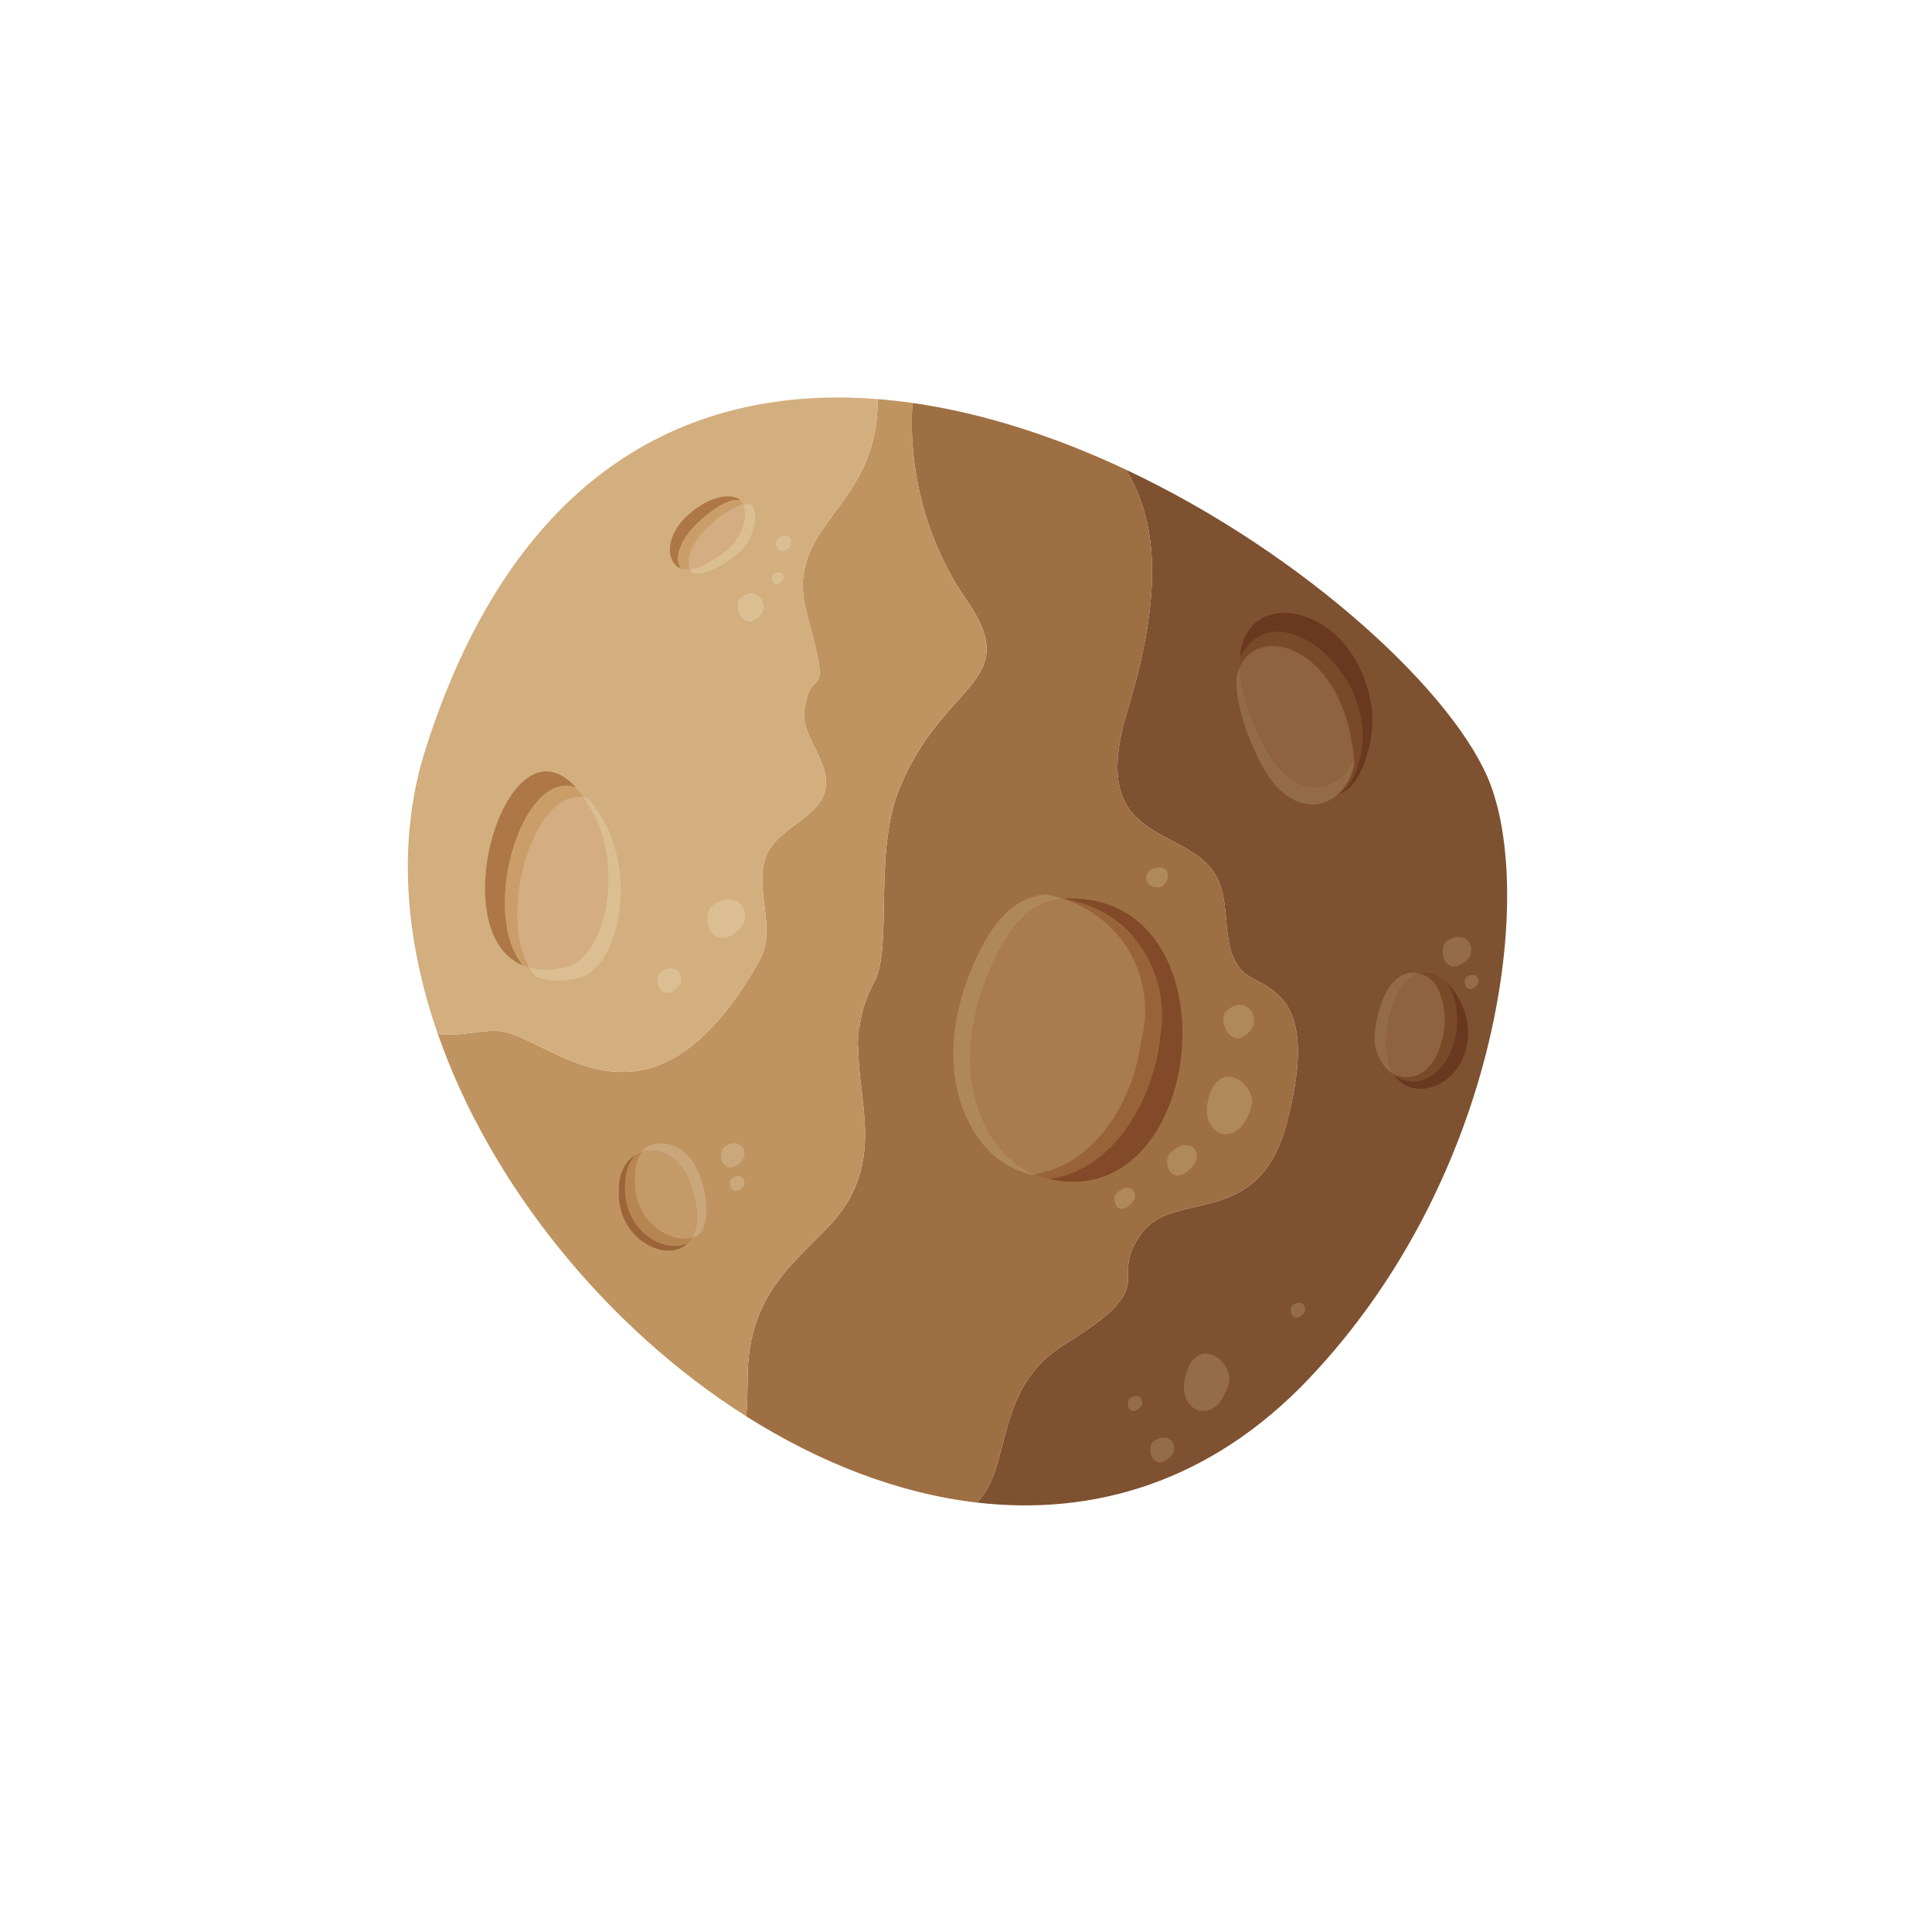
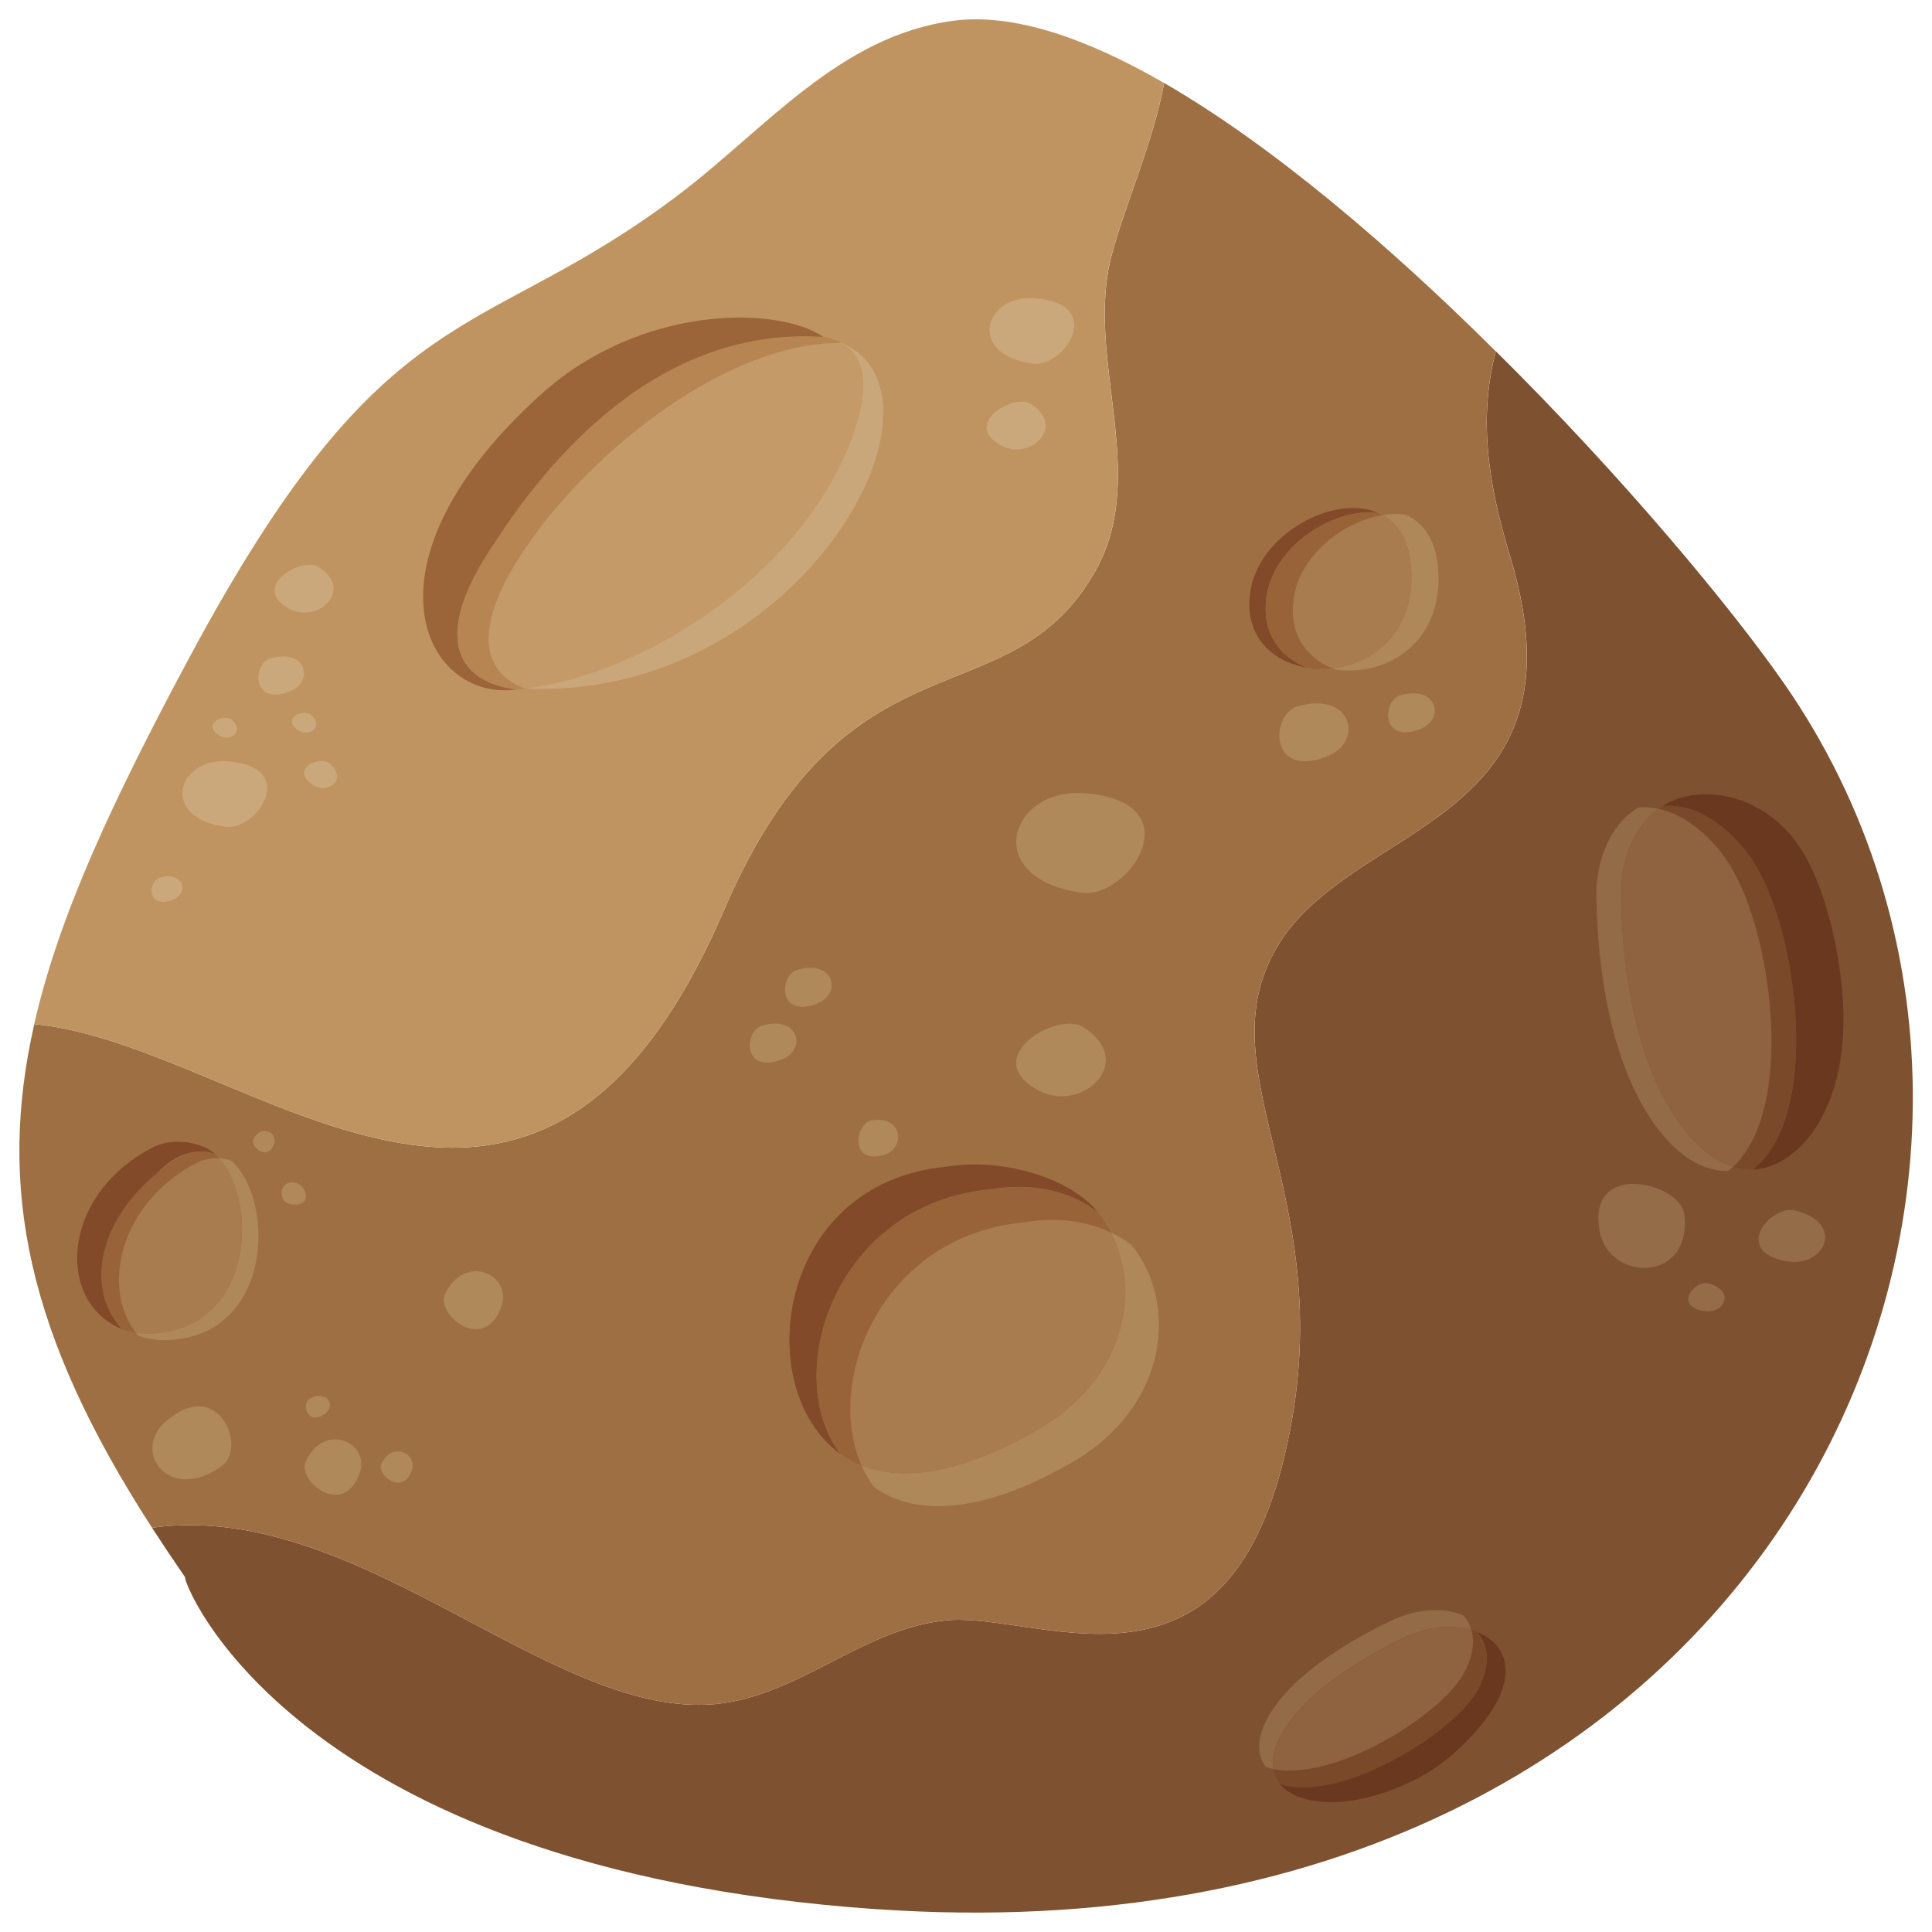
- <svg xmlns="http://www.w3.org/2000/svg" width="100" height="100" viewBox="0 0 100 100" version="1.1" id="svg5357">
-   <defs id="defs5354">
-     <clipPath id="clipPath1382" clipPathUnits="userSpaceOnUse">
-       <path id="path1380" d="m 12519.7,9827.08 c -21.2,0 -38.5,17.29 -38.5,38.55 0,21.26 17.3,38.55 38.5,38.55 21.3,0 38.6,-17.29 38.6,-38.55 0,-21.26 -17.3,-38.55 -38.6,-38.55" />
-     </clipPath>
-     <radialGradient id="radialGradient1390" spreadMethod="pad" gradientTransform="matrix(7356.97,0,0,-4948.95,8500,6000)" gradientUnits="userSpaceOnUse" r="1" cy="0" cx="0" fy="0" fx="0">
-       <stop id="stop1384" offset="0" style="stop-opacity:1;stop-color:#2e6dae" />
-       <stop id="stop1386" offset="0" style="stop-opacity:1;stop-color:#2e6dae" />
-       <stop id="stop1388" offset="1" style="stop-opacity:1;stop-color:#265b91" />
-     </radialGradient>
-     <clipPath id="clipPath1528" clipPathUnits="userSpaceOnUse">
-       <path id="path1526" d="m 12166.8,9565.8 c -10.6,0 -19.2,8.62 -19.2,19.22 0,10.6 8.6,19.23 19.2,19.23 10.6,0 19.3,-8.63 19.3,-19.23 0,-10.6 -8.7,-19.22 -19.3,-19.22" />
-     </clipPath>
-     <radialGradient id="radialGradient1536" spreadMethod="pad" gradientTransform="matrix(7356.97,0,0,-4948.95,8500,6000)" gradientUnits="userSpaceOnUse" r="1" cy="0" cx="0" fy="0" fx="0">
-       <stop id="stop1530" offset="0" style="stop-opacity:1;stop-color:#2e6dae" />
-       <stop id="stop1532" offset="0" style="stop-opacity:1;stop-color:#2e6dae" />
-       <stop id="stop1534" offset="1" style="stop-opacity:1;stop-color:#265b91" />
-     </radialGradient>
-   </defs>
-   <g id="layer1">
-     <g id="g1376" transform="matrix(0.03527778,0,0,-0.03527778,-384.3046,391.8328)">
-       <g clip-path="url(#clipPath1382)" id="g1378">
-         <path id="path1392" style="fill:url(#radialGradient1390);fill-opacity:1;fill-rule:nonzero;stroke:none" d="m 12519.7,9827.08 c -21.2,0 -38.5,17.29 -38.5,38.55 0,21.26 17.3,38.55 38.5,38.55 21.3,0 38.6,-17.29 38.6,-38.55 0,-21.26 -17.3,-38.55 -38.6,-38.55" />
-       </g>
-     </g>
-     <g id="g1522" transform="matrix(0.03527778,0,0,-0.03527778,-384.3046,391.8328)">
-       <g clip-path="url(#clipPath1528)" id="g1524">
-         <path id="path1538" style="fill:url(#radialGradient1536);fill-opacity:1;fill-rule:nonzero;stroke:none" d="m 12166.8,9565.8 c -10.6,0 -19.2,8.62 -19.2,19.22 0,10.6 8.6,19.23 19.2,19.23 10.6,0 19.3,-8.63 19.3,-19.23 0,-10.6 -8.7,-19.22 -19.3,-19.22" />
-       </g>
-     </g>
-     <path id="path5090" style="fill:#7e5130;fill-opacity:1;fill-rule:nonzero;stroke:none;stroke-width:0.035" d="m 67.727,71.384 c -5.08,5.333 -11.127,7.088 -17.159,6.389 1.87,-1.897 0.815,-5.904 4.568,-8.211 5.211,-3.212 2.092,-3.17 3.933,-5.702 1.722,-2.371 6.061,-0.153 7.532,-5.725 1.852,-7.035 -1.256,-6.875 -2.251,-7.831 -1.256,-1.217 -0.547,-3.435 -1.404,-4.959 -1.549,-2.741 -6.745,-1.49 -4.59,-8.558 2.127,-6.967 1.235,-10.234 -0.064,-12.471 9.356,4.41 17.145,11.712 18.863,16.309 2.307,6.176 0.194,20.658 -9.43,30.758" />
-     <path id="path5092" style="fill:#9e6f43;fill-opacity:1;fill-rule:nonzero;stroke:none;stroke-width:0.035" d="m 66.602,58.135 c -1.471,5.571 -5.81,3.354 -7.532,5.725 -1.841,2.532 1.277,2.491 -3.933,5.702 -3.754,2.308 -2.699,6.314 -4.568,8.211 -4.092,-0.474 -8.174,-2.08 -11.942,-4.462 0.056,-0.571 0.06,-1.284 0.074,-2.173 0.081,-5.198 3.806,-6.483 5.242,-9.045 2.173,-3.865 -0.847,-7.33 1.298,-11.243 0.988,-1.8 -0.046,-6.673 1.305,-10.011 2.275,-5.621 6.491,-5.448 3.471,-9.802 -2.043,-2.949 -3.013,-6.608 -2.79,-10.181 3.75,0.536 7.518,1.789 11.067,3.461 1.298,2.237 2.191,5.503 0.064,12.471 -2.155,7.069 3.041,5.818 4.59,8.558 0.857,1.524 0.148,3.742 1.404,4.959 0.995,0.956 4.103,0.796 2.251,7.831" />
-     <path id="path5094" style="fill:#bf9460;fill-opacity:1;fill-rule:nonzero;stroke:none;stroke-width:0.035" d="m 46.546,40.838 c -1.351,3.338 -0.318,8.212 -1.305,10.011 -2.145,3.913 0.875,7.379 -1.298,11.243 -1.436,2.562 -5.161,3.846 -5.242,9.045 -0.014,0.889 -0.018,1.602 -0.074,2.173 -7.204,-4.559 -13.243,-11.975 -15.967,-19.795 1.256,0.142 2.184,-0.213 3.133,-0.153 2.632,0.164 7.775,6.565 13.543,-3.693 0.942,-1.677 -0.49,-3.973 0.462,-5.65 0.73,-1.277 2.656,-1.747 2.928,-3.196 0.272,-1.427 -1.312,-2.696 -1.09,-4.128 0.388,-2.519 1.489,0.085 0.123,-4.949 -1.266,-4.664 3.722,-5.313 3.665,-11.088 0.6,0.046 1.199,0.113 1.803,0.198 -0.222,3.574 0.748,7.232 2.79,10.181 3.02,4.353 -1.196,4.18 -3.471,9.802" />
-     <path id="path5096" style="fill:#d3ae7e;fill-opacity:1;fill-rule:nonzero;stroke:none;stroke-width:0.035" d="m 42.726,40.823 c -0.272,1.449 -2.198,1.919 -2.928,3.196 -0.953,1.677 0.48,3.973 -0.462,5.65 -5.768,10.258 -10.911,3.857 -13.543,3.693 -0.949,-0.06 -1.877,0.295 -3.133,0.153 -1.725,-4.952 -2.117,-10.068 -0.639,-14.725 4.628,-14.559 13.815,-18.888 23.403,-18.133 0.057,5.775 -4.932,6.424 -3.665,11.088 1.365,5.034 0.265,2.431 -0.123,4.949 -0.222,1.432 1.362,2.702 1.09,4.128" />
-     <path id="path5098" style="fill:#824a29;fill-opacity:1;fill-rule:nonzero;stroke:none;stroke-width:0.035" d="m 54.297,61.02 c 6.054,-0.832 8.925,-13.019 0.72,-14.508 9.165,-0.495 7.493,16.403 -0.72,14.508" />
-     <path id="path5100" style="fill:#986339;fill-opacity:1;fill-rule:nonzero;stroke:none;stroke-width:0.035" d="m 50.261,55.595 c -0.011,-0.122 -0.025,-0.232 -0.025,-0.354 -0.095,-1.899 0.413,-3.782 1.196,-5.47 0.589,-1.274 1.404,-2.524 2.6,-3.018 0.307,-0.137 0.639,-0.205 0.97,-0.241 l 0.014,-7.1e-4 c 1.598,0.29 3.122,1.162 4.106,2.613 0.956,1.392 1.295,3.335 0.822,4.993 -0.032,0.287 -0.088,0.58 -0.145,0.858 -0.483,2.177 -1.69,4.205 -3.429,5.299 -0.639,0.387 -1.351,0.646 -2.074,0.746 l -0.011,-0.003 c -0.25,-0.06 -0.501,-0.139 -0.741,-0.238 -0.377,-0.156 -0.734,-0.366 -1.069,-0.634 -1.291,-1.036 -2.043,-2.77 -2.215,-4.551" />
-     <path id="path5102" style="fill:#af885a;fill-opacity:1;fill-rule:nonzero;stroke:none;stroke-width:0.035" d="m 49.379,55.38 c -0.011,-0.122 -0.025,-0.235 -0.025,-0.354 -0.099,-1.899 0.413,-3.782 1.192,-5.47 0.589,-1.274 1.408,-2.524 2.603,-3.018 0.31,-0.138 0.646,-0.208 0.984,-0.242 0.293,0.054 0.582,0.125 0.868,0.217 -0.332,0.036 -0.663,0.104 -0.97,0.241 -1.196,0.494 -2.011,1.744 -2.6,3.018 -0.783,1.688 -1.291,3.571 -1.196,5.47 0,0.122 0.014,0.232 0.025,0.354 0.173,1.781 0.924,3.514 2.215,4.551 0.335,0.267 0.691,0.478 1.069,0.634 -0.042,0.01 -0.088,0.015 -0.131,0.022 l -0.011,-3.6e-4 c -0.649,-0.152 -1.266,-0.433 -1.81,-0.871 -1.291,-1.036 -2.046,-2.77 -2.215,-4.55" />
-     <path id="path5104" style="fill:#a97c4f;fill-opacity:1;fill-rule:nonzero;stroke:none;stroke-width:0.035" d="m 50.261,55.595 c -0.011,-0.122 -0.025,-0.232 -0.025,-0.354 -0.095,-1.899 0.413,-3.782 1.196,-5.47 0.589,-1.274 1.404,-2.524 2.6,-3.018 0.307,-0.137 0.639,-0.205 0.97,-0.241 1.27,0.413 2.434,1.212 3.235,2.396 0.96,1.391 1.298,3.335 0.822,4.993 -0.032,0.287 -0.085,0.58 -0.145,0.858 -0.483,2.177 -1.686,4.205 -3.425,5.296 -0.6,0.366 -1.263,0.617 -1.944,0.725 -0.377,-0.156 -0.734,-0.366 -1.069,-0.634 -1.291,-1.036 -2.043,-2.77 -2.215,-4.551" />
-     <path id="path5106" style="fill:#ad7748;fill-opacity:1;fill-rule:nonzero;stroke:none;stroke-width:0.035" d="m 29.807,40.762 c -2.783,-0.995 -5.009,6.495 -2.731,9.207 -4.247,-1.67 -0.829,-13.203 2.731,-9.207" />
-     <path id="path5108" style="fill:#cb9e69;fill-opacity:1;fill-rule:nonzero;stroke:none;stroke-width:0.035" d="m 29.281,50.052 c -0.741,0.172 -1.362,0.169 -1.887,0.023 -0.109,-0.029 -0.215,-0.067 -0.318,-0.108 -2.279,-2.711 -0.053,-10.202 2.731,-9.206 0.134,0.149 0.265,0.318 0.399,0.513 0.191,0.277 0.385,0.6 0.575,0.981 1.464,2.927 0.512,7.334 -1.499,7.797" />
-     <path id="path5110" style="fill:#dcbe93;fill-opacity:1;fill-rule:nonzero;stroke:none;stroke-width:0.035" d="m 29.924,50.629 c -0.896,0.204 -1.616,0.157 -2.205,-0.085 -0.12,-0.143 -0.229,-0.3 -0.325,-0.469 0.526,0.146 1.147,0.149 1.887,-0.023 2.011,-0.463 2.963,-4.87 1.499,-7.797 -0.191,-0.381 -0.385,-0.705 -0.575,-0.981 0.081,0.012 0.162,0.035 0.243,0.064 0.325,0.361 0.653,0.847 0.974,1.491 1.464,2.93 0.512,7.336 -1.499,7.8" />
-     <path id="path5112" style="fill:#d4ae82;fill-opacity:1;fill-rule:nonzero;stroke:none;stroke-width:0.035" d="m 29.281,50.052 c -0.741,0.172 -1.362,0.169 -1.887,0.023 -1.665,-2.915 0.289,-9.27 2.812,-8.801 0.191,0.277 0.385,0.6 0.575,0.981 1.464,2.927 0.512,7.334 -1.499,7.797" />
-     <path id="path5114" style="fill:#69381f;fill-opacity:1;fill-rule:nonzero;stroke:none;stroke-width:0.035" d="m 69.286,41.076 c 0.014,-0.366 0.953,-3.129 0.857,-3.542 -0.769,-5.112 -5.292,-5.415 -5.962,-3.45 0.162,-3.866 5.994,-2.949 6.819,2.544 0.212,1.774 -0.607,4.253 -1.714,4.449" />
-     <path id="path5116" style="fill:#7a492a;fill-opacity:1;fill-rule:nonzero;stroke:none;stroke-width:0.035" d="m 65.304,38.342 c -0.579,-1.192 -0.907,-2.223 -1.048,-3.09 -0.046,-0.265 -0.071,-0.508 -0.081,-0.737 -0.007,-0.141 -0.007,-0.279 0,-0.413 l 0.007,-0.018 c 1.764,-3.948 8.072,1.295 5.902,6.09 -0.843,1.87 -3.224,1.419 -4.78,-1.832" />
-     <path id="path5118" style="fill:#936b46;fill-opacity:1;fill-rule:nonzero;stroke:none;stroke-width:0.035" d="m 65.127,39.256 c -0.579,-1.192 -0.91,-2.226 -1.051,-3.094 -0.07,-0.427 -0.095,-0.804 -0.078,-1.147 l 0.004,-0.018 c 0.046,-0.176 0.102,-0.335 0.173,-0.483 0.011,0.229 0.035,0.473 0.081,0.737 0.141,0.868 0.469,1.898 1.048,3.09 1.556,3.252 3.965,2.805 4.78,0.921 0.011,0.12 0.011,0.239 0.007,0.353 -0.543,2.329 -3.267,3.189 -4.964,-0.361" />
-     <path id="path5120" style="fill:#8f633f;fill-opacity:1;fill-rule:nonzero;stroke:none;stroke-width:0.035" d="m 65.304,38.342 c -0.579,-1.192 -0.907,-2.223 -1.048,-3.09 -0.046,-0.265 -0.071,-0.508 -0.081,-0.737 1.097,-2.307 5.066,-0.878 5.793,3.93 0.064,0.282 0.106,0.554 0.116,0.819 -0.815,1.884 -3.224,2.33 -4.78,-0.921" />
-     <path id="path5122" style="fill:#ad7748;fill-opacity:1;fill-rule:nonzero;stroke:none;stroke-width:0.035" d="m 38.33,25.903 c -0.402,-0.106 -1.069,0.141 -2.057,1.012 -1.136,0.998 -1.422,2.095 -0.984,2.526 -0.776,-0.226 -0.97,-1.644 0.349,-2.805 1.259,-1.104 2.36,-1.079 2.692,-0.734" />
-     <path id="path5124" style="fill:#cb9e69;fill-opacity:1;fill-rule:nonzero;stroke:none;stroke-width:0.035" d="m 37.653,28.44 c -0.818,0.663 -1.471,0.967 -1.944,1.027 -0.159,0.018 -0.3,0.007 -0.42,-0.028 -0.437,-0.427 -0.152,-1.524 0.984,-2.522 0.988,-0.871 1.658,-1.118 2.057,-1.012 l 0.007,0.004 c 0.053,0.06 0.099,0.127 0.131,0.208 0.254,0.6 -0.092,1.739 -0.815,2.325" />
-     <path id="path5126" style="fill:#dcbe93;fill-opacity:1;fill-rule:nonzero;stroke:none;stroke-width:0.035" d="m 38.196,28.648 c -1.094,0.885 -1.898,1.136 -2.36,0.998 -0.053,-0.049 -0.095,-0.113 -0.127,-0.18 0.473,-0.06 1.125,-0.363 1.944,-1.027 0.723,-0.586 1.069,-1.725 0.815,-2.325 0.159,-0.035 0.293,-0.035 0.406,-0.004 l 0.007,0.004 c 0.469,0.494 0.131,1.87 -0.684,2.533" />
-     <path id="path5128" style="fill:#d4ae82;fill-opacity:1;fill-rule:nonzero;stroke:none;stroke-width:0.035" d="m 37.653,28.44 c -0.818,0.663 -1.471,0.967 -1.944,1.027 -0.233,-0.508 0.109,-1.468 1.108,-2.342 0.709,-0.628 1.252,-0.928 1.651,-1.009 0.254,0.6 -0.092,1.739 -0.815,2.325" />
-     <path id="path5130" style="fill:#9b6439;fill-opacity:1;fill-rule:nonzero;stroke:none;stroke-width:0.035" d="m 35.631,64.32 c -1.083,1.143 -3.775,-0.179 -3.595,-2.788 0.004,-0.879 0.374,-1.478 0.885,-1.768 -0.339,0.332 -0.557,0.845 -0.561,1.523 -0.162,2.379 2.057,3.688 3.27,3.034" />
-     <path id="path5132" style="fill:#b78551;fill-opacity:1;fill-rule:nonzero;stroke:none;stroke-width:0.035" d="m 35.751,61.296 c 0.243,0.726 0.339,1.327 0.318,1.81 -0.014,0.395 -0.099,0.711 -0.243,0.954 -0.056,0.099 -0.123,0.183 -0.198,0.26 -1.21,0.657 -3.429,-0.652 -3.267,-3.033 0.004,-0.68 0.222,-1.19 0.557,-1.523 0.099,-0.055 0.198,-0.097 0.296,-0.133 0.896,-0.287 2.05,0.234 2.536,1.665" />
-     <path id="path5134" style="fill:#caa77a;fill-opacity:1;fill-rule:nonzero;stroke:none;stroke-width:0.035" d="m 36.245,60.92 c 0.247,0.725 0.342,1.329 0.321,1.812 -0.018,0.551 -0.183,0.949 -0.437,1.214 -0.095,0.052 -0.198,0.091 -0.303,0.114 0.145,-0.243 0.229,-0.559 0.243,-0.954 0.021,-0.483 -0.074,-1.083 -0.318,-1.81 -0.487,-1.432 -1.64,-1.953 -2.536,-1.665 0.06,-0.088 0.131,-0.168 0.205,-0.24 0.914,-0.531 2.29,-0.063 2.826,1.53" />
-     <path id="path5136" style="fill:#c59a69;fill-opacity:1;fill-rule:nonzero;stroke:none;stroke-width:0.035" d="m 35.751,61.296 c 0.243,0.726 0.339,1.327 0.318,1.81 -0.014,0.395 -0.099,0.711 -0.243,0.954 -1.242,0.327 -3.119,-0.955 -2.967,-3.146 0.004,-0.533 0.141,-0.96 0.356,-1.283 0.896,-0.287 2.05,0.234 2.536,1.665" />
-     <path id="path5138" style="fill:#69381f;fill-opacity:1;fill-rule:nonzero;stroke:none;stroke-width:0.035" d="m 72.14,55.596 c 0.914,0.834 2.477,0.282 3.044,-1.444 0.437,-1.328 0.201,-2.536 -0.325,-3.312 0.737,0.712 1.471,2.088 0.953,3.671 -0.642,1.951 -2.857,2.429 -3.672,1.084" />
-     <path id="path5140" style="fill:#7a492a;fill-opacity:1;fill-rule:nonzero;stroke:none;stroke-width:0.035" d="m 71.812,53.321 c 0.039,-0.328 0.095,-0.634 0.162,-0.892 0.321,-1.263 0.889,-1.888 1.482,-2.044 0.487,-0.132 0.991,0.05 1.404,0.452 0.526,0.778 0.762,1.988 0.325,3.312 -0.568,1.728 -2.134,2.28 -3.044,1.446 -0.307,-0.501 -0.455,-1.252 -0.328,-2.275" />
-     <path id="path5142" style="fill:#936b46;fill-opacity:1;fill-rule:nonzero;stroke:none;stroke-width:0.035" d="m 71.177,53.323 c 0.039,-0.328 0.092,-0.634 0.162,-0.892 0.441,-1.709 1.319,-2.25 2.117,-2.045 -0.593,0.156 -1.161,0.781 -1.482,2.044 -0.067,0.258 -0.123,0.563 -0.162,0.892 -0.127,1.023 0.021,1.774 0.328,2.275 -0.314,-0.163 -0.586,-0.482 -0.776,-0.885 -0.166,-0.342 -0.268,-0.76 -0.187,-1.389" />
-     <path id="path5144" style="fill:#8f633f;fill-opacity:1;fill-rule:nonzero;stroke:none;stroke-width:0.035" d="m 71.812,53.321 c 0.039,-0.328 0.095,-0.634 0.162,-0.892 0.321,-1.263 0.889,-1.888 1.482,-2.044 0.272,0.07 0.536,0.229 0.769,0.454 0.526,0.778 0.762,1.988 0.321,3.312 -0.459,1.404 -1.443,1.838 -2.29,1.501 -0.039,-0.014 -0.078,-0.033 -0.116,-0.056 -0.307,-0.501 -0.455,-1.252 -0.328,-2.275" />
-     <path id="path5146" style="fill:#b0895b;fill-opacity:1;fill-rule:nonzero;stroke:none;stroke-width:0.035" d="m 64.782,57.237 c -0.614,2.326 -2.632,1.581 -2.282,-0.158 0.497,-2.514 2.575,-0.945 2.282,0.158" />
-     <path id="path5148" style="fill:#b0895b;fill-opacity:1;fill-rule:nonzero;stroke:none;stroke-width:0.035" d="m 60.594,59.655 c 1.03,-0.944 1.782,0.053 1.065,0.793 -1.034,1.071 -1.556,-0.346 -1.065,-0.793" />
-     <path id="path5150" style="fill:#b0895b;fill-opacity:1;fill-rule:nonzero;stroke:none;stroke-width:0.035" d="m 57.811,61.748 c 0.716,-0.658 1.242,0.037 0.744,0.553 -0.723,0.747 -1.087,-0.241 -0.744,-0.553" />
-     <path id="path5152" style="fill:#b0895b;fill-opacity:1;fill-rule:nonzero;stroke:none;stroke-width:0.035" d="m 63.462,52.349 c 0.97,-0.936 1.887,0.286 1.228,1.032 -0.953,1.079 -1.686,-0.588 -1.228,-1.032" />
-     <path id="path5154" style="fill:#b0895b;fill-opacity:1;fill-rule:nonzero;stroke:none;stroke-width:0.035" d="m 60.047,45.91 c -0.917,0.107 -0.921,-0.867 -0.247,-0.995 0.97,-0.185 0.684,0.944 0.247,0.995" />
-     <path id="path5156" style="fill:#cba87b;fill-opacity:1;fill-rule:nonzero;stroke:none;stroke-width:0.035" d="m 37.505,59.357 c 0.861,-0.587 1.372,0.386 0.766,0.865 -0.875,0.692 -1.178,-0.586 -0.766,-0.865" />
-     <path id="path5158" style="fill:#cba87b;fill-opacity:1;fill-rule:nonzero;stroke:none;stroke-width:0.035" d="m 37.896,60.986 c 0.533,-0.363 0.85,0.239 0.476,0.535 -0.543,0.428 -0.73,-0.363 -0.476,-0.535" />
-     <path id="path5160" style="fill:#dcbe93;fill-opacity:1;fill-rule:nonzero;stroke:none;stroke-width:0.035" d="m 38.291,30.994 c 0.818,-0.79 1.598,0.243 1.041,0.875 -0.808,0.914 -1.429,-0.497 -1.041,-0.875" />
-     <path id="path5162" style="fill:#dcbe93;fill-opacity:1;fill-rule:nonzero;stroke:none;stroke-width:0.035" d="m 36.905,46.839 c 1.39,-0.944 2.208,0.62 1.235,1.39 -1.408,1.113 -1.894,-0.943 -1.235,-1.39" />
-     <path id="path5164" style="fill:#dcbe93;fill-opacity:1;fill-rule:nonzero;stroke:none;stroke-width:0.035" d="m 40.048,29.717 c 0.43,-0.289 0.684,0.194 0.381,0.43 -0.434,0.346 -0.586,-0.289 -0.381,-0.43" />
-     <path id="path5166" style="fill:#dcbe93;fill-opacity:1;fill-rule:nonzero;stroke:none;stroke-width:0.035" d="m 40.285,27.84 c 0.564,-0.385 0.896,0.25 0.501,0.564 -0.572,0.452 -0.769,-0.385 -0.501,-0.564" />
-     <path id="path5168" style="fill:#dcbe93;fill-opacity:1;fill-rule:nonzero;stroke:none;stroke-width:0.035" d="m 34.206,50.306 c 0.882,-0.599 1.404,0.394 0.783,0.883 -0.893,0.707 -1.203,-0.598 -0.783,-0.883" />
-     <path id="path5170" style="fill:#946d48;fill-opacity:1;fill-rule:nonzero;stroke:none;stroke-width:0.035" d="m 66.916,67.544 c 0.533,-0.363 0.85,0.239 0.476,0.535 -0.543,0.428 -0.73,-0.363 -0.476,-0.535" />
-     <path id="path5172" style="fill:#946d48;fill-opacity:1;fill-rule:nonzero;stroke:none;stroke-width:0.035" d="m 74.892,48.721 c 1.058,-0.718 1.683,0.471 0.942,1.057 -1.072,0.846 -1.443,-0.717 -0.942,-1.057" />
-     <path id="path5174" style="fill:#946d48;fill-opacity:1;fill-rule:nonzero;stroke:none;stroke-width:0.035" d="m 75.919,50.564 c 0.512,-0.347 0.811,0.228 0.452,0.512 -0.515,0.41 -0.695,-0.347 -0.452,-0.512" />
-     <path id="path5176" style="fill:#946d48;fill-opacity:1;fill-rule:nonzero;stroke:none;stroke-width:0.035" d="m 58.484,72.374 c 0.536,-0.363 0.85,0.239 0.476,0.535 -0.54,0.428 -0.73,-0.363 -0.476,-0.535" />
-     <path id="path5178" style="fill:#946d48;fill-opacity:1;fill-rule:nonzero;stroke:none;stroke-width:0.035" d="m 59.723,74.598 c 0.882,-0.599 1.401,0.394 0.783,0.882 -0.896,0.707 -1.203,-0.598 -0.783,-0.882" />
-     <path id="path5180" style="fill:#946d48;fill-opacity:1;fill-rule:nonzero;stroke:none;stroke-width:0.035" d="m 63.607,71.571 c -0.614,2.327 -2.632,1.581 -2.286,-0.158 0.501,-2.514 2.575,-0.945 2.286,0.158" />
+ <svg xmlns="http://www.w3.org/2000/svg" width="100" height="100" viewBox="0 0 26.458 26.458" version="1.1" id="svg9372">
+   <defs id="defs9369" />
+   <g id="layer1" transform="translate(-119.2662,-80.14424)">
+     <path d="m 131.281,106.291 c -8.081,-0.556 -9.537,-4.546 -9.479,-4.546 -0.16,-0.232 -0.31,-0.457 -0.454,-0.679 2.921,-0.407 5.625,2.821 7.929,2.385 1.055,-0.198 1.879,-1.015 2.955,-1.117 1.227,-0.117 3.714,1.27 4.589,-2.107 0.931,-3.602 -1.124,-5.344 -0.058,-7.127 1.024,-1.712 4.293,-1.641 3.189,-5.319 -0.227,-0.756 -0.483,-1.773 -0.2,-2.826 1.739,1.721 3.229,3.517 3.946,4.548 4.665,6.716 -0.078,17.635 -12.416,16.787" style="fill:#7e5130;fill-opacity:1;fill-rule:nonzero;stroke:none;stroke-width:0.021" id="path4714" />
+     <path d="m 136.763,93.1 c -1.067,1.783 0.989,3.525 0.058,7.127 -0.875,3.377 -3.362,1.99 -4.589,2.107 -1.075,0.102 -1.899,0.919 -2.955,1.117 -2.305,0.436 -5.008,-2.792 -7.929,-2.385 -1.712,-2.646 -2.122,-4.659 -1.612,-6.897 2.957,0.282 6.838,4.504 9.445,-1.56 1.703,-3.965 3.903,-2.543 5.088,-4.648 0.748,-1.337 -0.156,-2.927 0.225,-4.338 0.185,-0.686 0.568,-1.543 0.715,-2.342 1.485,0.857 3.1,2.241 4.542,3.675 -0.283,1.052 -0.027,2.07 0.2,2.826 1.104,3.677 -2.164,3.606 -3.189,5.319" style="fill:#9e6f43;fill-opacity:1;fill-rule:nonzero;stroke:none;stroke-width:0.021" id="path4716" />
+     <path d="m 134.269,87.961 c -1.185,2.105 -3.385,0.683 -5.088,4.648 -2.607,6.064 -6.489,1.842 -9.446,1.56 0.336,-1.485 1.078,-3.067 2.113,-4.999 2.725,-5.089 3.963,-4.281 6.7,-6.35 1.196,-0.902 2.209,-2.183 3.77,-2.391 0.822,-0.109 1.824,0.236 2.89,0.852 -0.147,0.799 -0.53,1.656 -0.715,2.342 -0.381,1.411 0.523,3.001 -0.225,4.338" style="fill:#bf9460;fill-opacity:1;fill-rule:nonzero;stroke:none;stroke-width:0.021" id="path4718" />
+     <path d="m 122.218,95.954 c -0.1,-0.043 -0.216,-0.055 -0.341,-0.025 -0.04,0.01 -0.082,0.023 -0.125,0.039 -0.621,0.239 -1.36,1.824 -0.813,2.379 -0.9,-0.36 -0.857,-1.821 0.412,-2.486 0.325,-0.169 0.721,-0.048 0.866,0.093" style="fill:#824a29;fill-opacity:1;fill-rule:nonzero;stroke:none;stroke-width:0.021" id="path4720" />
+     <path d="m 121.319,98.405 c -0.067,0.002 -0.131,-0.003 -0.189,-0.01 -0.069,-0.009 -0.131,-0.027 -0.187,-0.048 -0.548,-0.554 -0.343,-1.667 0.811,-2.38 0.038,-0.023 0.085,-0.029 0.125,-0.038 0.125,-0.03 0.24,-0.019 0.338,0.025 l 0.049,0.049 c 0.559,0.627 0.456,2.364 -0.946,2.4" style="fill:#986339;fill-opacity:1;fill-rule:nonzero;stroke:none;stroke-width:0.021" id="path4722" />
+     <path d="m 121.546,98.496 c -0.151,0.004 -0.276,-0.019 -0.379,-0.058 l -0.038,-0.043 c 0.058,0.008 0.122,0.013 0.189,0.01 1.403,-0.036 1.505,-1.773 0.946,-2.4 0.065,0.002 0.122,0.016 0.178,0.041 0.61,0.579 0.541,2.413 -0.897,2.451" style="fill:#af885a;fill-opacity:1;fill-rule:nonzero;stroke:none;stroke-width:0.021" id="path4724" />
+     <path d="m 121.319,98.405 c -0.067,0.002 -0.131,-0.003 -0.189,-0.01 -0.474,-0.588 -0.247,-1.774 0.848,-2.336 0.04,-0.02 0.085,-0.029 0.127,-0.039 0.056,-0.013 0.109,-0.019 0.16,-0.015 0.559,0.627 0.456,2.364 -0.946,2.4" style="fill:#a97c4f;fill-opacity:1;fill-rule:nonzero;stroke:none;stroke-width:0.021" id="path4726" />
+     <path d="m 143.269,96.161 c 0.405,-0.308 0.672,-1.053 0.574,-2.244 -0.049,-0.613 -0.249,-1.61 -0.692,-2.148 -0.372,-0.446 -0.77,-0.622 -1.116,-0.584 0.421,-0.283 1.231,-0.232 1.77,0.415 0.443,0.538 0.643,1.535 0.692,2.148 0.129,1.571 -0.606,2.392 -1.229,2.413" style="fill:#69381f;fill-opacity:1;fill-rule:nonzero;stroke:none;stroke-width:0.021" id="path4728" />
+     <path d="m 141.465,92.415 c -0.007,-0.531 0.196,-0.968 0.512,-1.195 l 0.058,-0.036 c 0.345,-0.038 0.746,0.14 1.116,0.584 0.443,0.539 0.644,1.536 0.693,2.147 0.098,1.19 -0.169,1.935 -0.574,2.245 l -0.004,-1.99e-4 c -0.085,0.003 -0.174,-0.01 -0.263,-0.04 -0.726,-0.225 -1.499,-1.455 -1.536,-3.706" style="fill:#7a492a;fill-opacity:1;fill-rule:nonzero;stroke:none;stroke-width:0.021" id="path4730" />
+     <path d="m 141.127,92.436 c -0.007,-0.561 0.22,-1.019 0.57,-1.231 0.091,-0.011 0.185,-0.005 0.281,0.015 -0.316,0.227 -0.519,0.664 -0.512,1.195 0.038,2.251 0.81,3.481 1.536,3.706 -0.022,0.022 -0.047,0.041 -0.071,0.06 h -0.004 c -0.79,0.019 -1.755,-1.219 -1.799,-3.746" style="fill:#936b46;fill-opacity:1;fill-rule:nonzero;stroke:none;stroke-width:0.021" id="path4732" />
+     <path d="m 141.465,92.415 c -0.007,-0.531 0.196,-0.968 0.512,-1.195 0.272,0.056 0.563,0.24 0.835,0.567 0.443,0.539 0.644,1.536 0.693,2.149 0.093,1.12 -0.138,1.845 -0.503,2.185 -0.726,-0.225 -1.499,-1.455 -1.536,-3.706" style="fill:#8f633f;fill-opacity:1;fill-rule:nonzero;stroke:none;stroke-width:0.021" id="path4734" />
+     <path d="m 136.792,104.574 c 0.347,0.113 0.917,0.028 1.637,-0.371 0.37,-0.205 0.929,-0.598 1.107,-0.978 0.145,-0.317 0.109,-0.569 -0.045,-0.731 0.336,0.128 0.512,0.442 0.301,0.903 -0.178,0.38 -0.652,0.847 -1.022,1.052 -0.949,0.526 -1.732,0.432 -1.977,0.126" style="fill:#69381f;fill-opacity:1;fill-rule:nonzero;stroke:none;stroke-width:0.021" id="path4736" />
+     <path d="m 138.502,102.57 c 0.316,-0.152 0.657,-0.184 0.913,-0.105 0.027,0.009 0.053,0.018 0.078,0.028 0.149,0.164 0.185,0.416 0.042,0.733 -0.178,0.38 -0.737,0.773 -1.107,0.977 -0.719,0.401 -1.289,0.485 -1.637,0.373 v -0.004 c -0.045,-0.059 -0.073,-0.126 -0.085,-0.201 -0.069,-0.437 0.441,-1.149 1.795,-1.801" style="fill:#7a492a;fill-opacity:1;fill-rule:nonzero;stroke:none;stroke-width:0.021" id="path4738" />
+     <path d="m 138.312,102.341 c 0.354,-0.17 0.728,-0.19 0.991,-0.077 0.053,0.056 0.091,0.123 0.111,0.2 -0.256,-0.079 -0.597,-0.047 -0.913,0.105 -1.354,0.652 -1.864,1.364 -1.795,1.801 -0.036,-0.007 -0.069,-0.015 -0.102,-0.025 l -0.003,-0.002 c -0.305,-0.391 0.125,-1.24 1.71,-2.002" style="fill:#936b46;fill-opacity:1;fill-rule:nonzero;stroke:none;stroke-width:0.021" id="path4740" />
+     <path d="m 138.502,102.57 c 0.316,-0.152 0.657,-0.184 0.913,-0.105 0.045,0.144 0.027,0.324 -0.069,0.531 -0.176,0.381 -0.735,0.773 -1.104,0.979 -0.652,0.362 -1.182,0.464 -1.534,0.396 -0.069,-0.437 0.441,-1.149 1.795,-1.801" style="fill:#8f633f;fill-opacity:1;fill-rule:nonzero;stroke:none;stroke-width:0.021" id="path4742" />
+     <path d="m 130.541,84.757 c -1.374,0.142 -3.759,1.594 -4.645,3.047 -0.681,1.118 -0.343,1.685 0.448,1.782 -1.269,0.179 -2.244,-1.729 0.347,-4.055 1.343,-1.202 3.2,-1.21 3.85,-0.774" style="fill:#9b6439;fill-opacity:1;fill-rule:nonzero;stroke:none;stroke-width:0.021" id="path4744" />
+     <path d="m 130.791,84.841 h 0.003 c 0.278,0.158 0.383,0.495 0.218,1.064 -0.069,0.23 -0.151,0.45 -0.261,0.659 -0.906,1.765 -2.919,2.852 -4.291,3.01 -0.038,0.005 -0.078,0.01 -0.116,0.012 -0.79,-0.095 -1.129,-0.662 -0.448,-1.78 0.886,-1.454 2.434,-3.194 4.647,-3.048 0.091,0.018 0.176,0.045 0.247,0.084" style="fill:#b78551;fill-opacity:1;fill-rule:nonzero;stroke:none;stroke-width:0.021" id="path4746" />
+     <path d="m 126.46,89.573 c 3.267,-0.558 4.923,-4.249 4.333,-4.733 1.701,0.739 -0.601,4.909 -4.333,4.733" style="fill:#caa77a;fill-opacity:1;fill-rule:nonzero;stroke:none;stroke-width:0.021" id="path4748" />
+     <path d="m 130.791,84.841 h 0.003 c 0.278,0.158 0.383,0.495 0.218,1.064 -0.069,0.23 -0.151,0.45 -0.261,0.659 -0.906,1.765 -2.919,2.852 -4.291,3.01 -0.557,-0.199 -0.717,-0.753 -0.136,-1.709 0.844,-1.392 2.837,-3.049 4.467,-3.023" style="fill:#c59a69;fill-opacity:1;fill-rule:nonzero;stroke:none;stroke-width:0.021" id="path4750" />
+     <path d="m 130.775,100.055 c -1.227,-0.876 -0.895,-3.715 1.458,-3.934 0.784,-0.128 1.71,0.17 2.066,0.622 -0.361,-0.276 -0.859,-0.411 -1.463,-0.313 -2.147,0.2 -2.879,2.55 -2.062,3.625" style="fill:#824a29;fill-opacity:1;fill-rule:nonzero;stroke:none;stroke-width:0.021" id="path4752" />
+     <path d="m 133.487,99.715 c -0.597,0.347 -1.113,0.531 -1.55,0.586 -0.343,0.043 -0.63,0.008 -0.873,-0.09 -0.105,-0.038 -0.203,-0.093 -0.289,-0.156 -0.817,-1.074 -0.085,-3.425 2.062,-3.623 0.606,-0.098 1.102,0.036 1.463,0.313 0.069,0.086 0.127,0.179 0.178,0.278 0.425,0.821 0.18,2.014 -0.991,2.693" style="fill:#986339;fill-opacity:1;fill-rule:nonzero;stroke:none;stroke-width:0.021" id="path4754" />
+     <path d="m 133.953,100.167 c -0.601,0.347 -1.116,0.531 -1.552,0.584 -0.494,0.064 -0.882,-0.035 -1.165,-0.243 -0.069,-0.09 -0.125,-0.189 -0.171,-0.296 0.243,0.098 0.53,0.133 0.873,0.09 0.436,-0.055 0.953,-0.239 1.55,-0.586 1.171,-0.678 1.416,-1.872 0.991,-2.693 0.102,0.049 0.198,0.107 0.285,0.172 0.648,0.807 0.497,2.212 -0.81,2.973" style="fill:#af885a;fill-opacity:1;fill-rule:nonzero;stroke:none;stroke-width:0.021" id="path4756" />
+     <path d="m 133.487,99.715 c -0.597,0.347 -1.113,0.531 -1.55,0.586 -0.343,0.043 -0.63,0.008 -0.873,-0.09 -0.512,-1.156 0.269,-3.146 2.236,-3.329 0.456,-0.073 0.855,-0.013 1.178,0.141 0.425,0.821 0.18,2.014 -0.991,2.693" style="fill:#a97c4f;fill-opacity:1;fill-rule:nonzero;stroke:none;stroke-width:0.021" id="path4758" />
+     <path d="m 138.145,87.17 c -0.599,-0.082 -1.405,0.425 -1.528,1.106 -0.093,0.524 0.174,0.869 0.552,1.012 -0.488,-0.078 -0.886,-0.447 -0.775,-1.071 0.136,-0.77 1.147,-1.314 1.75,-1.047" style="fill:#824a29;fill-opacity:1;fill-rule:nonzero;stroke:none;stroke-width:0.021" id="path4760" />
+     <path d="m 138.582,87.842 c 0.013,0.116 0.018,0.226 0.009,0.327 -0.058,0.71 -0.566,1.073 -1.08,1.127 -0.118,0.014 -0.232,0.012 -0.343,-0.008 -0.379,-0.144 -0.641,-0.488 -0.55,-1.011 0.122,-0.68 0.929,-1.187 1.527,-1.105 l 0.056,0.027 c 0.198,0.105 0.341,0.314 0.381,0.643" style="fill:#986339;fill-opacity:1;fill-rule:nonzero;stroke:none;stroke-width:0.021" id="path4762" />
+     <path d="m 138.954,87.864 c 0.011,0.116 0.018,0.226 0.009,0.327 -0.071,0.871 -0.817,1.219 -1.423,1.119 l -0.029,-0.014 c 0.514,-0.054 1.022,-0.417 1.08,-1.127 0.009,-0.101 0.004,-0.211 -0.009,-0.327 -0.04,-0.329 -0.183,-0.537 -0.381,-0.643 0.109,-0.018 0.216,-0.021 0.314,-0.006 0.225,0.097 0.394,0.312 0.439,0.671" style="fill:#af885a;fill-opacity:1;fill-rule:nonzero;stroke:none;stroke-width:0.021" id="path4764" />
+     <path d="m 138.582,87.842 c 0.013,0.116 0.018,0.226 0.009,0.327 -0.058,0.71 -0.566,1.073 -1.08,1.127 -0.363,-0.149 -0.612,-0.486 -0.521,-0.997 0.1,-0.567 0.677,-1.012 1.211,-1.1 0.198,0.105 0.341,0.314 0.381,0.643" style="fill:#a97c4f;fill-opacity:1;fill-rule:nonzero;stroke:none;stroke-width:0.021" id="path4766" />
+     <path d="m 142.334,96.783 c 0.098,0.937 -1.033,0.914 -1.16,0.227 -0.187,-0.992 1.116,-0.672 1.16,-0.227" style="fill:#946d48;fill-opacity:1;fill-rule:nonzero;stroke:none;stroke-width:0.021" id="path4768" />
+     <path d="m 143.846,96.721 c 0.699,0.168 0.414,0.787 -0.111,0.696 -0.759,-0.132 -0.22,-0.775 0.111,-0.696" style="fill:#946d48;fill-opacity:1;fill-rule:nonzero;stroke:none;stroke-width:0.021" id="path4770" />
+     <path d="m 142.657,97.719 c 0.381,0.092 0.227,0.429 -0.06,0.379 -0.412,-0.072 -0.12,-0.422 0.06,-0.379" style="fill:#946d48;fill-opacity:1;fill-rule:nonzero;stroke:none;stroke-width:0.021" id="path4772" />
+     <path d="m 133.405,85.124 c -0.913,-0.131 -0.65,-0.949 0.031,-0.896 0.986,0.076 0.403,0.959 -0.031,0.896" style="fill:#cba87b;fill-opacity:1;fill-rule:nonzero;stroke:none;stroke-width:0.021" id="path4774" />
+     <path d="m 133.38,85.675 c 0.494,0.31 -0.007,0.778 -0.394,0.575 -0.559,-0.292 0.16,-0.721 0.394,-0.575" style="fill:#cba87b;fill-opacity:1;fill-rule:nonzero;stroke:none;stroke-width:0.021" id="path4776" />
+     <path d="m 122.352,91.467 c -0.913,-0.13 -0.65,-0.95 0.033,-0.897 0.984,0.077 0.401,0.958 -0.033,0.897" style="fill:#cba87b;fill-opacity:1;fill-rule:nonzero;stroke:none;stroke-width:0.021" id="path4778" />
+     <path d="m 122.968,89.161 c 0.497,-0.144 0.61,0.328 0.252,0.458 -0.517,0.188 -0.488,-0.389 -0.252,-0.458" style="fill:#cba87b;fill-opacity:1;fill-rule:nonzero;stroke:none;stroke-width:0.021" id="path4780" />
+     <path d="m 123.628,87.909 c 0.494,0.31 -0.007,0.778 -0.394,0.576 -0.559,-0.293 0.16,-0.723 0.394,-0.576" style="fill:#cba87b;fill-opacity:1;fill-rule:nonzero;stroke:none;stroke-width:0.021" id="path4782" />
+     <path d="m 123.779,90.6 c 0.261,0.224 -0.038,0.436 -0.243,0.283 -0.298,-0.221 0.118,-0.39 0.243,-0.283" style="fill:#cba87b;fill-opacity:1;fill-rule:nonzero;stroke:none;stroke-width:0.021" id="path4784" />
+     <path d="m 123.521,89.93 c 0.194,0.166 -0.027,0.323 -0.18,0.21 -0.22,-0.164 0.089,-0.288 0.18,-0.21" style="fill:#cba87b;fill-opacity:1;fill-rule:nonzero;stroke:none;stroke-width:0.021" id="path4786" />
+     <path d="m 122.436,89.998 c 0.192,0.166 -0.029,0.323 -0.18,0.21 -0.223,-0.164 0.087,-0.288 0.18,-0.21" style="fill:#cba87b;fill-opacity:1;fill-rule:nonzero;stroke:none;stroke-width:0.021" id="path4788" />
+     <path d="m 121.454,92.163 c 0.334,-0.097 0.41,0.221 0.169,0.308 -0.347,0.126 -0.33,-0.262 -0.169,-0.308" style="fill:#cba87b;fill-opacity:1;fill-rule:nonzero;stroke:none;stroke-width:0.021" id="path4790" />
+     <path d="m 122.309,100.215 c -0.715,0.53 -1.26,-0.187 -0.766,-0.611 0.715,-0.613 1.107,0.36 0.766,0.611" style="fill:#b0895b;fill-opacity:1;fill-rule:nonzero;stroke:none;stroke-width:0.021" id="path4792" />
+     <path d="m 125.36,97.87 c 0.272,-0.582 0.935,-0.265 0.77,0.177 -0.238,0.639 -0.897,0.099 -0.77,-0.177" style="fill:#b0895b;fill-opacity:1;fill-rule:nonzero;stroke:none;stroke-width:0.021" id="path4794" />
+     <path d="m 123.454,100.158 c 0.258,-0.557 0.893,-0.253 0.735,0.17 -0.227,0.611 -0.859,0.095 -0.735,-0.17" style="fill:#b0895b;fill-opacity:1;fill-rule:nonzero;stroke:none;stroke-width:0.021" id="path4796" />
+     <path d="m 124.489,100.191 c 0.145,-0.314 0.503,-0.143 0.414,0.096 -0.127,0.345 -0.483,0.053 -0.414,-0.096" style="fill:#b0895b;fill-opacity:1;fill-rule:nonzero;stroke:none;stroke-width:0.021" id="path4798" />
+     <path d="m 122.737,95.75 c 0.098,-0.214 0.343,-0.097 0.281,0.065 -0.087,0.234 -0.327,0.036 -0.281,-0.065" style="fill:#b0895b;fill-opacity:1;fill-rule:nonzero;stroke:none;stroke-width:0.021" id="path4800" />
+     <path d="m 123.505,99.303 c 0.236,-0.138 0.372,0.093 0.207,0.206 -0.238,0.163 -0.318,-0.141 -0.207,-0.206" style="fill:#b0895b;fill-opacity:1;fill-rule:nonzero;stroke:none;stroke-width:0.021" id="path4802" />
+     <path d="m 123.142,96.564 c -0.098,-0.241 0.203,-0.301 0.289,-0.127 0.122,0.251 -0.245,0.242 -0.289,0.127" style="fill:#b0895b;fill-opacity:1;fill-rule:nonzero;stroke:none;stroke-width:0.021" id="path4804" />
+     <path d="m 134.075,92.369 c -1.387,-0.197 -0.986,-1.442 0.047,-1.362 1.496,0.116 0.61,1.455 -0.047,1.362" style="fill:#b0895b;fill-opacity:1;fill-rule:nonzero;stroke:none;stroke-width:0.021" id="path4806" />
+     <path d="m 137.034,89.818 c 0.755,-0.219 0.926,0.498 0.383,0.695 -0.786,0.285 -0.741,-0.591 -0.383,-0.695" style="fill:#b0895b;fill-opacity:1;fill-rule:nonzero;stroke:none;stroke-width:0.021" id="path4808" />
+     <path d="m 134.097,94.208 c 0.75,0.47 -0.009,1.182 -0.599,0.874 -0.848,-0.445 0.243,-1.097 0.599,-0.874" style="fill:#b0895b;fill-opacity:1;fill-rule:nonzero;stroke:none;stroke-width:0.021" id="path4810" />
+     <path d="m 131.198,95.488 c 0.441,-0.076 0.476,0.398 0.156,0.478 -0.465,0.116 -0.365,-0.442 -0.156,-0.478" style="fill:#b0895b;fill-opacity:1;fill-rule:nonzero;stroke:none;stroke-width:0.021" id="path4812" />
+     <path d="m 138.442,89.667 c 0.51,-0.148 0.626,0.335 0.258,0.468 -0.528,0.192 -0.499,-0.398 -0.258,-0.468" style="fill:#b0895b;fill-opacity:1;fill-rule:nonzero;stroke:none;stroke-width:0.021" id="path4814" />
+     <path d="m 129.702,94.19 c 0.508,-0.148 0.623,0.335 0.258,0.468 -0.53,0.192 -0.501,-0.398 -0.258,-0.468" style="fill:#b0895b;fill-opacity:1;fill-rule:nonzero;stroke:none;stroke-width:0.021" id="path4816" />
+     <path d="m 130.183,93.426 c 0.51,-0.148 0.626,0.335 0.258,0.468 -0.528,0.192 -0.499,-0.398 -0.258,-0.468" style="fill:#b0895b;fill-opacity:1;fill-rule:nonzero;stroke:none;stroke-width:0.021" id="path4818" />
  </g>
</svg>
